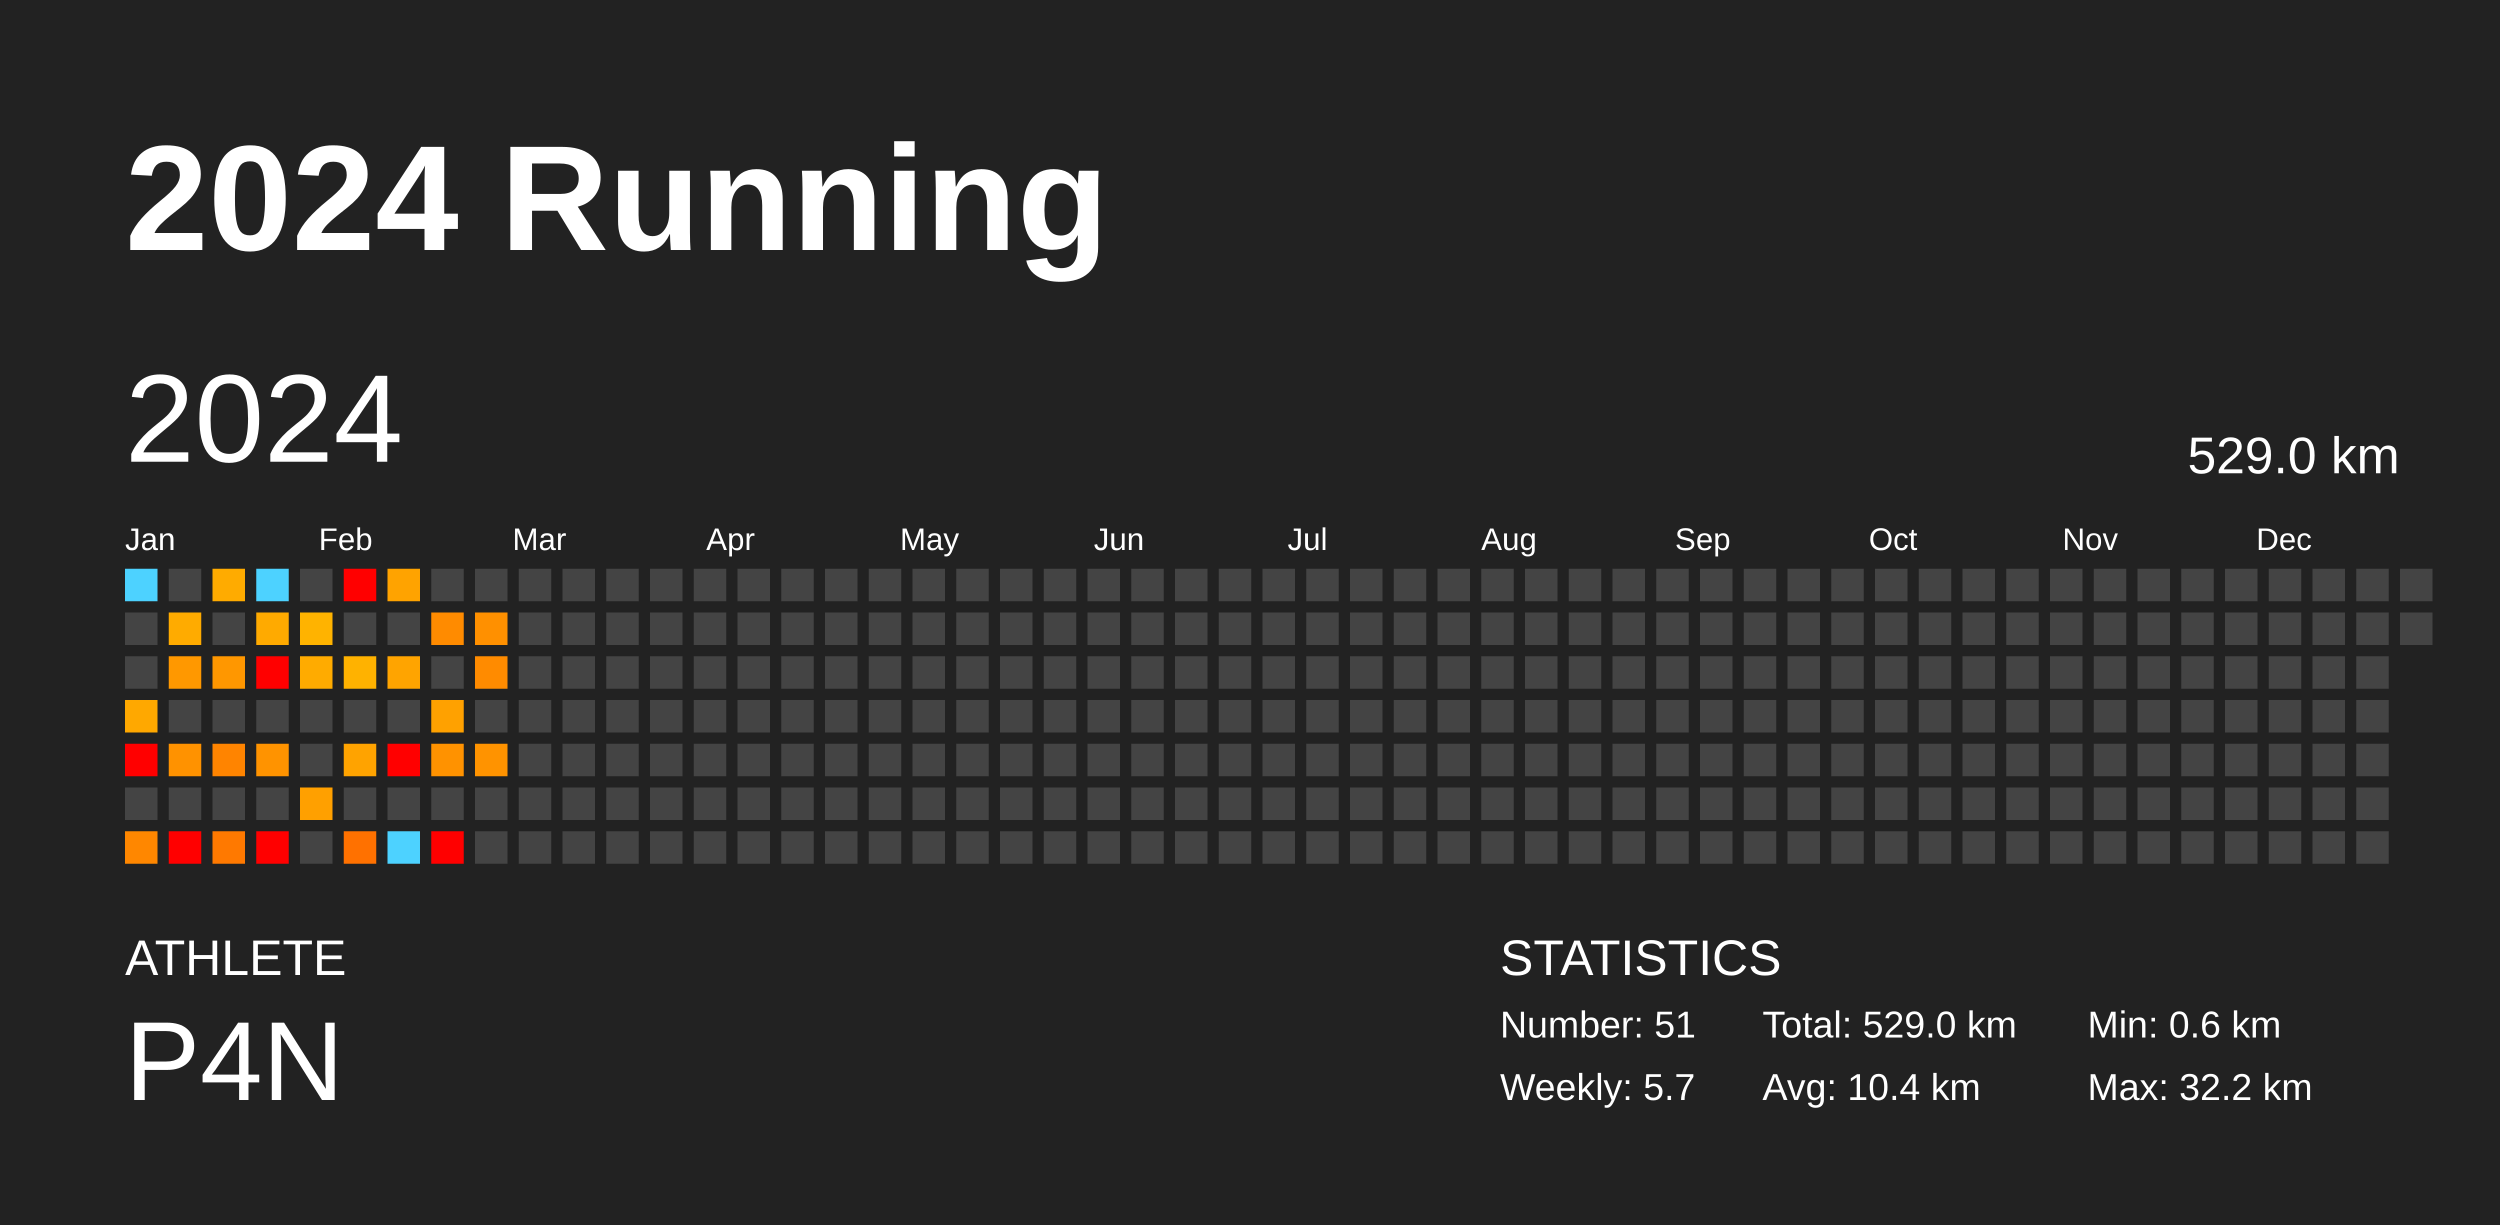
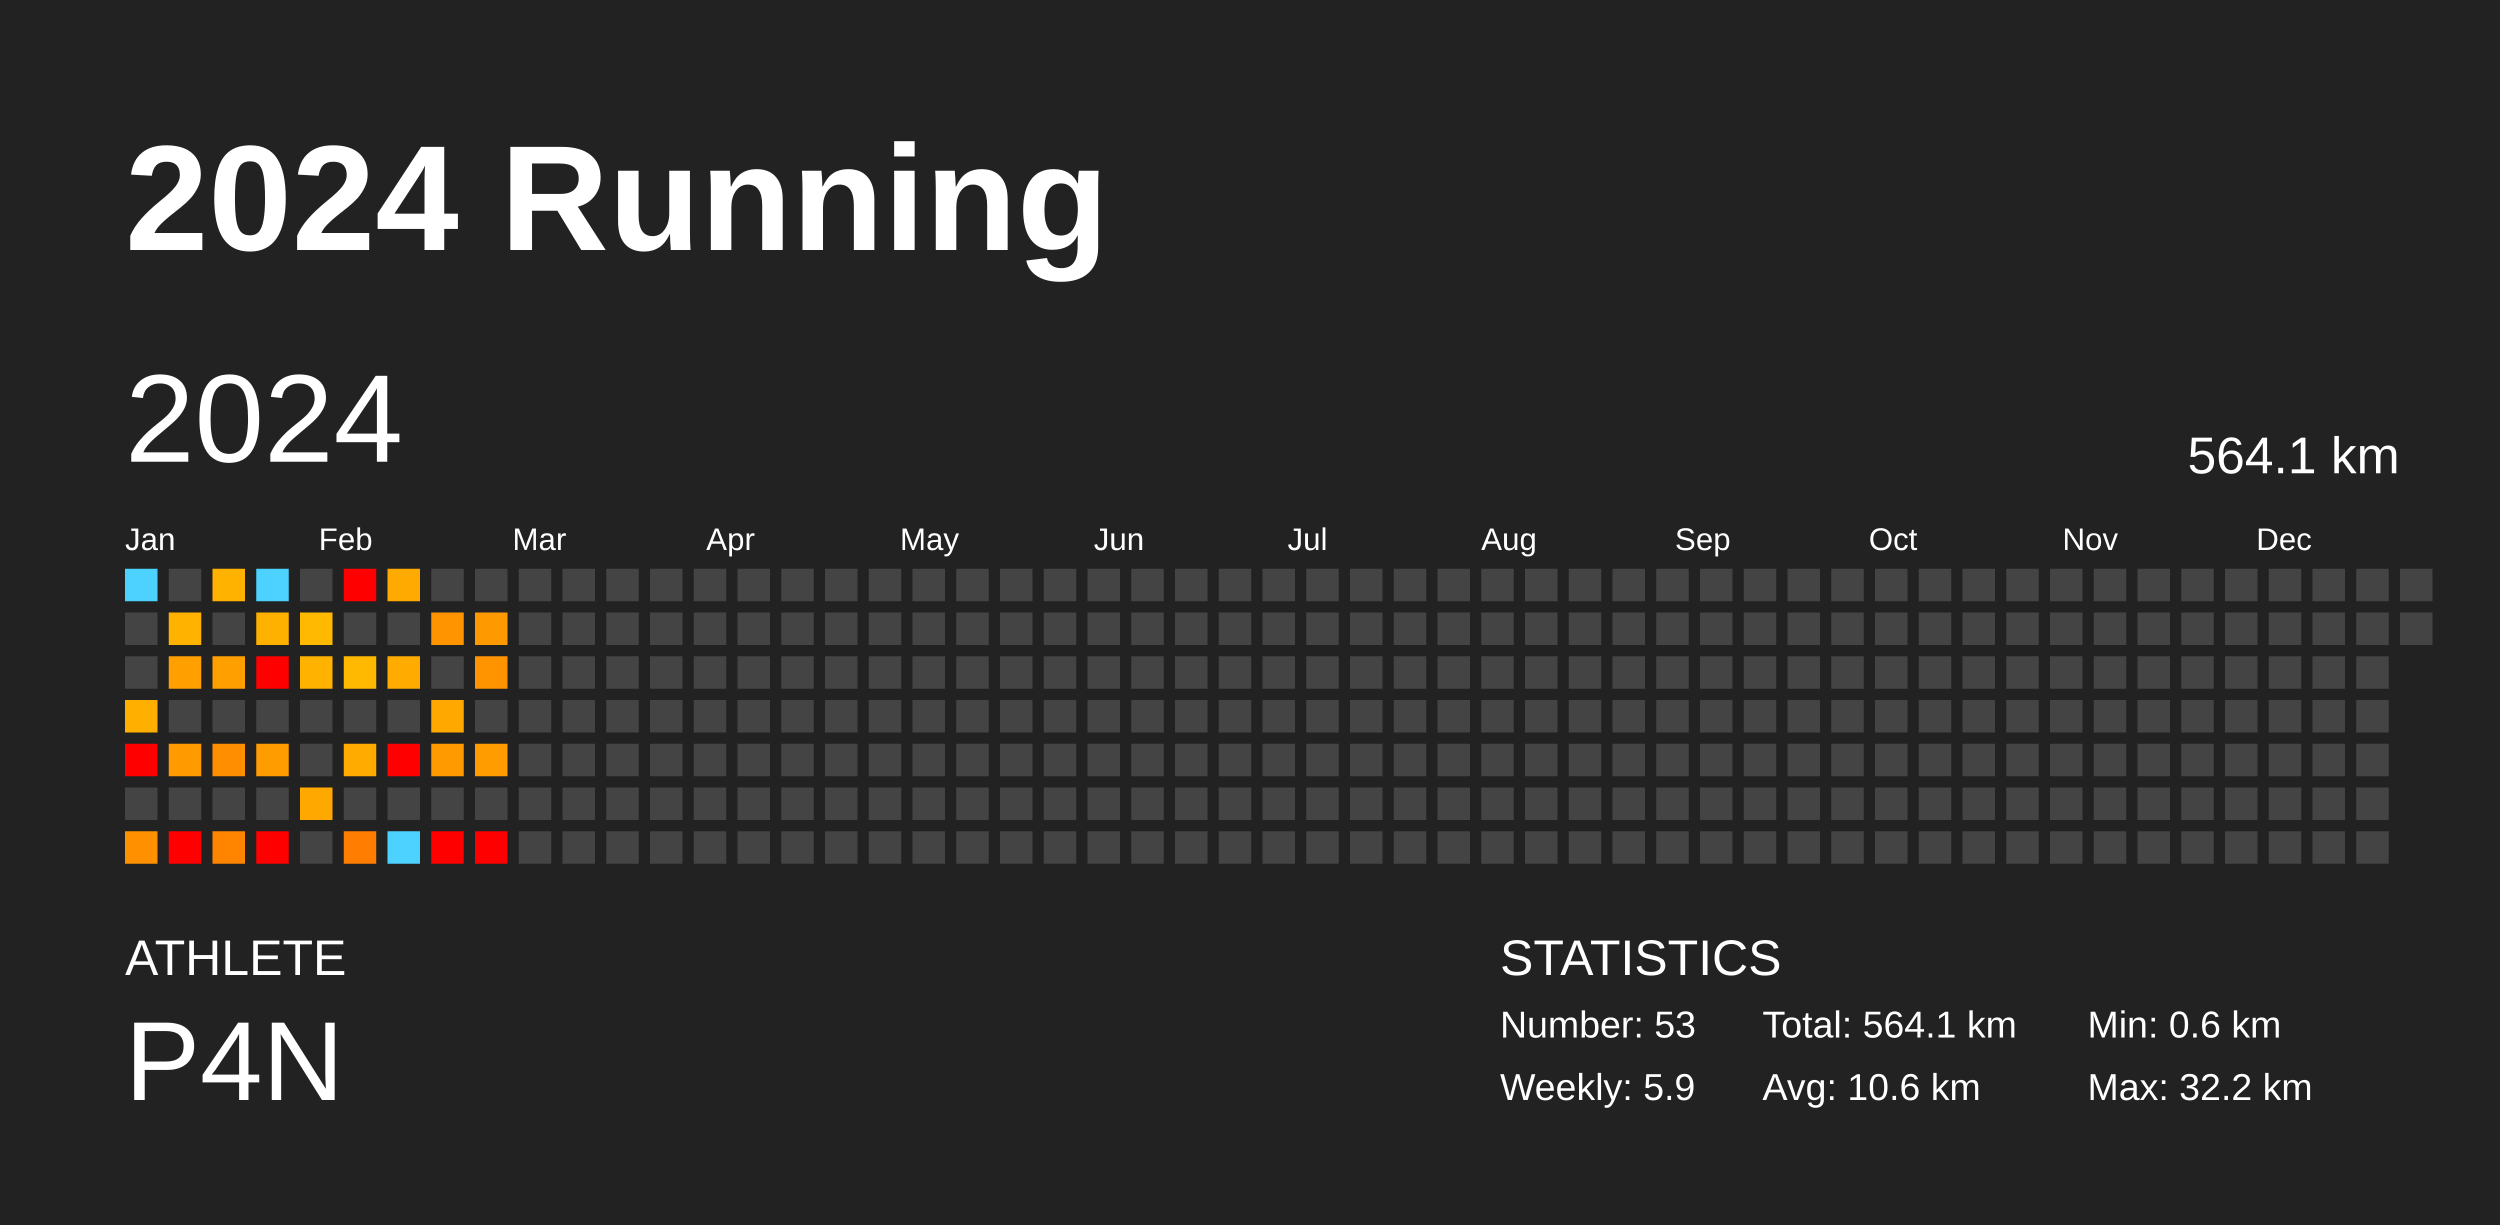
<svg xmlns="http://www.w3.org/2000/svg" baseProfile="full" height="98mm" version="1.1" viewBox="0,0,200,98" width="200mm">
  <defs />
  <rect fill="#222222" height="98" width="200" x="0" y="0" />
  <text fill="#FFFFFF" style="font-size:12px; font-family:Arial; font-weight:bold;" x="10" y="20">2024 Running</text>
  <text fill="#FFFFFF" style="font-size:4px; font-family:Arial" x="10" y="78">ATHLETE</text>
  <text fill="#FFFFFF" style="font-size:9px; font-family:Arial" x="10" y="88">P4N</text>
  <text fill="#FFFFFF" style="font-size:4px; font-family:Arial" x="120" y="78">STATISTICS</text>
-   <text fill="#FFFFFF" style="font-size:3px; font-family:Arial" x="120" y="83">Number: 51</text>
-   <text fill="#FFFFFF" style="font-size:3px; font-family:Arial" x="120" y="88">Weekly: 5.7</text>
-   <text fill="#FFFFFF" style="font-size:3px; font-family:Arial" x="141" y="83">Total: 529.0 km</text>
-   <text fill="#FFFFFF" style="font-size:3px; font-family:Arial" x="141" y="88">Avg: 10.4 km</text>
+   <text fill="#FFFFFF" style="font-size:3px; font-family:Arial" x="120" y="83">Number: 53</text>
+   <text fill="#FFFFFF" style="font-size:3px; font-family:Arial" x="120" y="88">Weekly: 5.9</text>
+   <text fill="#FFFFFF" style="font-size:3px; font-family:Arial" x="141" y="83">Total: 564.1 km</text>
+   <text fill="#FFFFFF" style="font-size:3px; font-family:Arial" x="141" y="88">Avg: 10.6 km</text>
  <text fill="#FFFFFF" style="font-size:3px; font-family:Arial" x="167" y="83">Min: 0.6 km</text>
  <text fill="#FFFFFF" style="font-size:3px; font-family:Arial" x="167" y="88">Max: 32.2 km</text>
  <text dominant-baseline="hanging" fill="#FFFFFF" style="font-size:10.0px; font-family:Arial;" x="10" y="30">2024</text>
-   <text dominant-baseline="hanging" fill="#FFFFFF" style="font-size:4.125px; font-family:Arial;" x="175" y="35">529.0 km</text>
+   <text dominant-baseline="hanging" fill="#FFFFFF" style="font-size:4.125px; font-family:Arial;" x="175" y="35">564.1 km</text>
  <text fill="#FFFFFF" style="font-size:2.5px; font-family:Arial" x="10.0" y="44">Jan</text>
  <text fill="#FFFFFF" style="font-size:2.5px; font-family:Arial" x="25.5" y="44">Feb</text>
  <text fill="#FFFFFF" style="font-size:2.5px; font-family:Arial" x="41.0" y="44">Mar</text>
  <text fill="#FFFFFF" style="font-size:2.5px; font-family:Arial" x="56.5" y="44">Apr</text>
  <text fill="#FFFFFF" style="font-size:2.5px; font-family:Arial" x="72.0" y="44">May</text>
  <text fill="#FFFFFF" style="font-size:2.5px; font-family:Arial" x="87.5" y="44">Jun</text>
  <text fill="#FFFFFF" style="font-size:2.5px; font-family:Arial" x="103.0" y="44">Jul</text>
  <text fill="#FFFFFF" style="font-size:2.5px; font-family:Arial" x="118.5" y="44">Aug</text>
  <text fill="#FFFFFF" style="font-size:2.5px; font-family:Arial" x="134.0" y="44">Sep</text>
  <text fill="#FFFFFF" style="font-size:2.5px; font-family:Arial" x="149.5" y="44">Oct</text>
  <text fill="#FFFFFF" style="font-size:2.5px; font-family:Arial" x="165.0" y="44">Nov</text>
  <text fill="#FFFFFF" style="font-size:2.5px; font-family:Arial" x="180.5" y="44">Dec</text>
  <rect fill="#4dd2ff" height="2.6" width="2.6" x="10.0" y="45.5" />
  <rect fill="#444444" height="2.6" width="2.6" x="10.0" y="49.0" />
  <rect fill="#444444" height="2.6" width="2.6" x="10.0" y="52.5" />
-   <rect fill="#ffa800" height="2.6" width="2.6" x="10.0" y="56.0" />
+   <rect fill="#ffaf00" height="2.6" width="2.6" x="10.0" y="56.0" />
  <rect fill="red" height="2.6" width="2.6" x="10.0" y="59.5" />
  <rect fill="#444444" height="2.6" width="2.6" x="10.0" y="63.0" />
-   <rect fill="#ff8700" height="2.6" width="2.6" x="10.0" y="66.5" />
+   <rect fill="#ff9100" height="2.6" width="2.6" x="10.0" y="66.5" />
  <rect fill="#444444" height="2.6" width="2.6" x="13.5" y="45.5" />
-   <rect fill="#ffab00" height="2.6" width="2.6" x="13.5" y="49.0" />
-   <rect fill="#ff9800" height="2.6" width="2.6" x="13.5" y="52.5" />
+   <rect fill="#ffb200" height="2.6" width="2.6" x="13.5" y="49.0" />
+   <rect fill="#ffa000" height="2.6" width="2.6" x="13.5" y="52.5" />
  <rect fill="#444444" height="2.6" width="2.6" x="13.5" y="56.0" />
-   <rect fill="#ff9200" height="2.6" width="2.6" x="13.5" y="59.5" />
+   <rect fill="#ff9b00" height="2.6" width="2.6" x="13.5" y="59.5" />
  <rect fill="#444444" height="2.6" width="2.6" x="13.5" y="63.0" />
  <rect fill="red" height="2.6" width="2.6" x="13.5" y="66.5" />
-   <rect fill="#ffab00" height="2.6" width="2.6" x="17.0" y="45.5" />
+   <rect fill="#ffb200" height="2.6" width="2.6" x="17.0" y="45.5" />
  <rect fill="#444444" height="2.6" width="2.6" x="17.0" y="49.0" />
-   <rect fill="#ff9700" height="2.6" width="2.6" x="17.0" y="52.5" />
+   <rect fill="#ffa000" height="2.6" width="2.6" x="17.0" y="52.5" />
  <rect fill="#444444" height="2.6" width="2.6" x="17.0" y="56.0" />
-   <rect fill="#ff8400" height="2.6" width="2.6" x="17.0" y="59.5" />
+   <rect fill="#ff8e00" height="2.6" width="2.6" x="17.0" y="59.5" />
  <rect fill="#444444" height="2.6" width="2.6" x="17.0" y="63.0" />
-   <rect fill="#ff7900" height="2.6" width="2.6" x="17.0" y="66.5" />
+   <rect fill="#ff8400" height="2.6" width="2.6" x="17.0" y="66.5" />
  <rect fill="#4dd2ff" height="2.6" width="2.6" x="20.5" y="45.5" />
-   <rect fill="#ffaa00" height="2.6" width="2.6" x="20.5" y="49.0" />
+   <rect fill="#ffb100" height="2.6" width="2.6" x="20.5" y="49.0" />
  <rect fill="red" height="2.6" width="2.6" x="20.5" y="52.5" />
  <rect fill="#444444" height="2.6" width="2.6" x="20.5" y="56.0" />
-   <rect fill="#ff9300" height="2.6" width="2.6" x="20.5" y="59.5" />
+   <rect fill="#ff9c00" height="2.6" width="2.6" x="20.5" y="59.5" />
  <rect fill="#444444" height="2.6" width="2.6" x="20.5" y="63.0" />
  <rect fill="red" height="2.6" width="2.6" x="20.5" y="66.5" />
  <rect fill="#444444" height="2.6" width="2.6" x="24.0" y="45.5" />
-   <rect fill="#ffb300" height="2.6" width="2.6" x="24.0" y="49.0" />
-   <rect fill="#ffab00" height="2.6" width="2.6" x="24.0" y="52.5" />
+   <rect fill="#ffb900" height="2.6" width="2.6" x="24.0" y="49.0" />
+   <rect fill="#ffb200" height="2.6" width="2.6" x="24.0" y="52.5" />
  <rect fill="#444444" height="2.6" width="2.6" x="24.0" y="56.0" />
  <rect fill="#444444" height="2.6" width="2.6" x="24.0" y="59.5" />
-   <rect fill="#ffa000" height="2.6" width="2.6" x="24.0" y="63.0" />
+   <rect fill="#ffa800" height="2.6" width="2.6" x="24.0" y="63.0" />
  <rect fill="#444444" height="2.6" width="2.6" x="24.0" y="66.5" />
  <rect fill="red" height="2.6" width="2.6" x="27.5" y="45.5" />
  <rect fill="#444444" height="2.6" width="2.6" x="27.5" y="49.0" />
-   <rect fill="#ffb200" height="2.6" width="2.6" x="27.5" y="52.5" />
+   <rect fill="#ffb900" height="2.6" width="2.6" x="27.5" y="52.5" />
  <rect fill="#444444" height="2.6" width="2.6" x="27.5" y="56.0" />
-   <rect fill="#ffa300" height="2.6" width="2.6" x="27.5" y="59.5" />
+   <rect fill="#ffab00" height="2.6" width="2.6" x="27.5" y="59.5" />
  <rect fill="#444444" height="2.6" width="2.6" x="27.5" y="63.0" />
-   <rect fill="#ff7100" height="2.6" width="2.6" x="27.5" y="66.5" />
-   <rect fill="#ffa300" height="2.6" width="2.6" x="31.0" y="45.5" />
+   <rect fill="#ff7d00" height="2.6" width="2.6" x="27.5" y="66.5" />
+   <rect fill="#ffaa00" height="2.6" width="2.6" x="31.0" y="45.5" />
  <rect fill="#444444" height="2.6" width="2.6" x="31.0" y="49.0" />
-   <rect fill="#ffa400" height="2.6" width="2.6" x="31.0" y="52.5" />
+   <rect fill="#ffab00" height="2.6" width="2.6" x="31.0" y="52.5" />
  <rect fill="#444444" height="2.6" width="2.6" x="31.0" y="56.0" />
  <rect fill="red" height="2.6" width="2.6" x="31.0" y="59.5" />
  <rect fill="#444444" height="2.6" width="2.6" x="31.0" y="63.0" />
  <rect fill="#4dd2ff" height="2.6" width="2.6" x="31.0" y="66.5" />
  <rect fill="#444444" height="2.6" width="2.6" x="34.5" y="45.5" />
-   <rect fill="#ff8b00" height="2.6" width="2.6" x="34.5" y="49.0" />
+   <rect fill="#ff9400" height="2.6" width="2.6" x="34.5" y="49.0" />
  <rect fill="#444444" height="2.6" width="2.6" x="34.5" y="52.5" />
-   <rect fill="#ffa100" height="2.6" width="2.6" x="34.5" y="56.0" />
-   <rect fill="#ff9200" height="2.6" width="2.6" x="34.5" y="59.5" />
+   <rect fill="#ffa900" height="2.6" width="2.6" x="34.5" y="56.0" />
+   <rect fill="#ff9b00" height="2.6" width="2.6" x="34.5" y="59.5" />
  <rect fill="#444444" height="2.6" width="2.6" x="34.5" y="63.0" />
  <rect fill="red" height="2.6" width="2.6" x="34.5" y="66.5" />
  <rect fill="#444444" height="2.6" width="2.6" x="38.0" y="45.5" />
-   <rect fill="#ff9000" height="2.6" width="2.6" x="38.0" y="49.0" />
-   <rect fill="#ff8b00" height="2.6" width="2.6" x="38.0" y="52.5" />
+   <rect fill="#ff9900" height="2.6" width="2.6" x="38.0" y="49.0" />
+   <rect fill="#ff9400" height="2.6" width="2.6" x="38.0" y="52.5" />
  <rect fill="#444444" height="2.6" width="2.6" x="38.0" y="56.0" />
-   <rect fill="#ff9300" height="2.6" width="2.6" x="38.0" y="59.5" />
+   <rect fill="#ff9c00" height="2.6" width="2.6" x="38.0" y="59.5" />
  <rect fill="#444444" height="2.6" width="2.6" x="38.0" y="63.0" />
-   <rect fill="#444444" height="2.6" width="2.6" x="38.0" y="66.5" />
+   <rect fill="red" height="2.6" width="2.6" x="38.0" y="66.5" />
  <rect fill="#444444" height="2.6" width="2.6" x="41.5" y="45.5" />
  <rect fill="#444444" height="2.6" width="2.6" x="41.5" y="49.0" />
  <rect fill="#444444" height="2.6" width="2.6" x="41.5" y="52.5" />
  <rect fill="#444444" height="2.6" width="2.6" x="41.5" y="56.0" />
  <rect fill="#444444" height="2.6" width="2.6" x="41.5" y="59.5" />
  <rect fill="#444444" height="2.6" width="2.6" x="41.5" y="63.0" />
  <rect fill="#444444" height="2.6" width="2.6" x="41.5" y="66.5" />
  <rect fill="#444444" height="2.6" width="2.6" x="45.0" y="45.5" />
  <rect fill="#444444" height="2.6" width="2.6" x="45.0" y="49.0" />
  <rect fill="#444444" height="2.6" width="2.6" x="45.0" y="52.5" />
  <rect fill="#444444" height="2.6" width="2.6" x="45.0" y="56.0" />
  <rect fill="#444444" height="2.6" width="2.6" x="45.0" y="59.5" />
  <rect fill="#444444" height="2.6" width="2.6" x="45.0" y="63.0" />
  <rect fill="#444444" height="2.6" width="2.6" x="45.0" y="66.5" />
  <rect fill="#444444" height="2.6" width="2.6" x="48.5" y="45.5" />
  <rect fill="#444444" height="2.6" width="2.6" x="48.5" y="49.0" />
  <rect fill="#444444" height="2.6" width="2.6" x="48.5" y="52.5" />
  <rect fill="#444444" height="2.6" width="2.6" x="48.5" y="56.0" />
  <rect fill="#444444" height="2.6" width="2.6" x="48.5" y="59.5" />
  <rect fill="#444444" height="2.6" width="2.6" x="48.5" y="63.0" />
  <rect fill="#444444" height="2.6" width="2.6" x="48.5" y="66.5" />
  <rect fill="#444444" height="2.6" width="2.6" x="52.0" y="45.5" />
  <rect fill="#444444" height="2.6" width="2.6" x="52.0" y="49.0" />
  <rect fill="#444444" height="2.6" width="2.6" x="52.0" y="52.5" />
  <rect fill="#444444" height="2.6" width="2.6" x="52.0" y="56.0" />
  <rect fill="#444444" height="2.6" width="2.6" x="52.0" y="59.5" />
  <rect fill="#444444" height="2.6" width="2.6" x="52.0" y="63.0" />
  <rect fill="#444444" height="2.6" width="2.6" x="52.0" y="66.5" />
  <rect fill="#444444" height="2.6" width="2.6" x="55.5" y="45.5" />
  <rect fill="#444444" height="2.6" width="2.6" x="55.5" y="49.0" />
  <rect fill="#444444" height="2.6" width="2.6" x="55.5" y="52.5" />
  <rect fill="#444444" height="2.6" width="2.6" x="55.5" y="56.0" />
  <rect fill="#444444" height="2.6" width="2.6" x="55.5" y="59.5" />
  <rect fill="#444444" height="2.6" width="2.6" x="55.5" y="63.0" />
  <rect fill="#444444" height="2.6" width="2.6" x="55.5" y="66.5" />
  <rect fill="#444444" height="2.6" width="2.6" x="59.0" y="45.5" />
  <rect fill="#444444" height="2.6" width="2.6" x="59.0" y="49.0" />
  <rect fill="#444444" height="2.6" width="2.6" x="59.0" y="52.5" />
  <rect fill="#444444" height="2.6" width="2.6" x="59.0" y="56.0" />
  <rect fill="#444444" height="2.6" width="2.6" x="59.0" y="59.5" />
  <rect fill="#444444" height="2.6" width="2.6" x="59.0" y="63.0" />
  <rect fill="#444444" height="2.6" width="2.6" x="59.0" y="66.5" />
  <rect fill="#444444" height="2.6" width="2.6" x="62.5" y="45.5" />
  <rect fill="#444444" height="2.6" width="2.6" x="62.5" y="49.0" />
  <rect fill="#444444" height="2.6" width="2.6" x="62.5" y="52.5" />
  <rect fill="#444444" height="2.6" width="2.6" x="62.5" y="56.0" />
  <rect fill="#444444" height="2.6" width="2.6" x="62.5" y="59.5" />
  <rect fill="#444444" height="2.6" width="2.6" x="62.5" y="63.0" />
  <rect fill="#444444" height="2.6" width="2.6" x="62.5" y="66.5" />
  <rect fill="#444444" height="2.6" width="2.6" x="66.0" y="45.5" />
  <rect fill="#444444" height="2.6" width="2.6" x="66.0" y="49.0" />
  <rect fill="#444444" height="2.6" width="2.6" x="66.0" y="52.5" />
  <rect fill="#444444" height="2.6" width="2.6" x="66.0" y="56.0" />
  <rect fill="#444444" height="2.6" width="2.6" x="66.0" y="59.5" />
  <rect fill="#444444" height="2.6" width="2.6" x="66.0" y="63.0" />
  <rect fill="#444444" height="2.6" width="2.6" x="66.0" y="66.5" />
  <rect fill="#444444" height="2.6" width="2.6" x="69.5" y="45.5" />
  <rect fill="#444444" height="2.6" width="2.6" x="69.5" y="49.0" />
  <rect fill="#444444" height="2.6" width="2.6" x="69.5" y="52.5" />
  <rect fill="#444444" height="2.6" width="2.6" x="69.5" y="56.0" />
  <rect fill="#444444" height="2.6" width="2.6" x="69.5" y="59.5" />
  <rect fill="#444444" height="2.6" width="2.6" x="69.5" y="63.0" />
  <rect fill="#444444" height="2.6" width="2.6" x="69.5" y="66.5" />
  <rect fill="#444444" height="2.6" width="2.6" x="73.0" y="45.5" />
  <rect fill="#444444" height="2.6" width="2.6" x="73.0" y="49.0" />
  <rect fill="#444444" height="2.6" width="2.6" x="73.0" y="52.5" />
  <rect fill="#444444" height="2.6" width="2.6" x="73.0" y="56.0" />
  <rect fill="#444444" height="2.6" width="2.6" x="73.0" y="59.5" />
  <rect fill="#444444" height="2.6" width="2.6" x="73.0" y="63.0" />
  <rect fill="#444444" height="2.6" width="2.6" x="73.0" y="66.5" />
  <rect fill="#444444" height="2.6" width="2.6" x="76.5" y="45.5" />
  <rect fill="#444444" height="2.6" width="2.6" x="76.5" y="49.0" />
  <rect fill="#444444" height="2.6" width="2.6" x="76.5" y="52.5" />
  <rect fill="#444444" height="2.6" width="2.6" x="76.5" y="56.0" />
  <rect fill="#444444" height="2.6" width="2.6" x="76.5" y="59.5" />
  <rect fill="#444444" height="2.6" width="2.6" x="76.5" y="63.0" />
  <rect fill="#444444" height="2.6" width="2.6" x="76.5" y="66.5" />
  <rect fill="#444444" height="2.6" width="2.6" x="80.0" y="45.5" />
  <rect fill="#444444" height="2.6" width="2.6" x="80.0" y="49.0" />
  <rect fill="#444444" height="2.6" width="2.6" x="80.0" y="52.5" />
  <rect fill="#444444" height="2.6" width="2.6" x="80.0" y="56.0" />
  <rect fill="#444444" height="2.6" width="2.6" x="80.0" y="59.5" />
  <rect fill="#444444" height="2.6" width="2.6" x="80.0" y="63.0" />
  <rect fill="#444444" height="2.6" width="2.6" x="80.0" y="66.5" />
  <rect fill="#444444" height="2.6" width="2.6" x="83.5" y="45.5" />
  <rect fill="#444444" height="2.6" width="2.6" x="83.5" y="49.0" />
  <rect fill="#444444" height="2.6" width="2.6" x="83.5" y="52.5" />
  <rect fill="#444444" height="2.6" width="2.6" x="83.5" y="56.0" />
  <rect fill="#444444" height="2.6" width="2.6" x="83.5" y="59.5" />
  <rect fill="#444444" height="2.6" width="2.6" x="83.5" y="63.0" />
  <rect fill="#444444" height="2.6" width="2.6" x="83.5" y="66.5" />
  <rect fill="#444444" height="2.6" width="2.6" x="87.0" y="45.5" />
  <rect fill="#444444" height="2.6" width="2.6" x="87.0" y="49.0" />
  <rect fill="#444444" height="2.6" width="2.6" x="87.0" y="52.5" />
  <rect fill="#444444" height="2.6" width="2.6" x="87.0" y="56.0" />
  <rect fill="#444444" height="2.6" width="2.6" x="87.0" y="59.5" />
  <rect fill="#444444" height="2.6" width="2.6" x="87.0" y="63.0" />
  <rect fill="#444444" height="2.6" width="2.6" x="87.0" y="66.5" />
  <rect fill="#444444" height="2.6" width="2.6" x="90.5" y="45.5" />
  <rect fill="#444444" height="2.6" width="2.6" x="90.5" y="49.0" />
  <rect fill="#444444" height="2.6" width="2.6" x="90.5" y="52.5" />
  <rect fill="#444444" height="2.6" width="2.6" x="90.5" y="56.0" />
  <rect fill="#444444" height="2.6" width="2.6" x="90.5" y="59.5" />
  <rect fill="#444444" height="2.6" width="2.6" x="90.5" y="63.0" />
  <rect fill="#444444" height="2.6" width="2.6" x="90.5" y="66.5" />
  <rect fill="#444444" height="2.6" width="2.6" x="94.0" y="45.5" />
  <rect fill="#444444" height="2.6" width="2.6" x="94.0" y="49.0" />
  <rect fill="#444444" height="2.6" width="2.6" x="94.0" y="52.5" />
  <rect fill="#444444" height="2.6" width="2.6" x="94.0" y="56.0" />
  <rect fill="#444444" height="2.6" width="2.6" x="94.0" y="59.5" />
  <rect fill="#444444" height="2.6" width="2.6" x="94.0" y="63.0" />
  <rect fill="#444444" height="2.6" width="2.6" x="94.0" y="66.5" />
  <rect fill="#444444" height="2.6" width="2.6" x="97.5" y="45.5" />
  <rect fill="#444444" height="2.6" width="2.6" x="97.5" y="49.0" />
  <rect fill="#444444" height="2.6" width="2.6" x="97.5" y="52.5" />
  <rect fill="#444444" height="2.6" width="2.6" x="97.5" y="56.0" />
  <rect fill="#444444" height="2.6" width="2.6" x="97.5" y="59.5" />
  <rect fill="#444444" height="2.6" width="2.6" x="97.5" y="63.0" />
  <rect fill="#444444" height="2.6" width="2.6" x="97.5" y="66.5" />
  <rect fill="#444444" height="2.6" width="2.6" x="101.0" y="45.5" />
  <rect fill="#444444" height="2.6" width="2.6" x="101.0" y="49.0" />
  <rect fill="#444444" height="2.6" width="2.6" x="101.0" y="52.5" />
  <rect fill="#444444" height="2.6" width="2.6" x="101.0" y="56.0" />
  <rect fill="#444444" height="2.6" width="2.6" x="101.0" y="59.5" />
  <rect fill="#444444" height="2.6" width="2.6" x="101.0" y="63.0" />
  <rect fill="#444444" height="2.6" width="2.6" x="101.0" y="66.5" />
  <rect fill="#444444" height="2.6" width="2.6" x="104.5" y="45.5" />
  <rect fill="#444444" height="2.6" width="2.6" x="104.5" y="49.0" />
  <rect fill="#444444" height="2.6" width="2.6" x="104.5" y="52.5" />
  <rect fill="#444444" height="2.6" width="2.6" x="104.5" y="56.0" />
  <rect fill="#444444" height="2.6" width="2.6" x="104.5" y="59.5" />
  <rect fill="#444444" height="2.6" width="2.6" x="104.5" y="63.0" />
  <rect fill="#444444" height="2.6" width="2.6" x="104.5" y="66.5" />
  <rect fill="#444444" height="2.6" width="2.6" x="108.0" y="45.5" />
  <rect fill="#444444" height="2.6" width="2.6" x="108.0" y="49.0" />
  <rect fill="#444444" height="2.6" width="2.6" x="108.0" y="52.5" />
  <rect fill="#444444" height="2.6" width="2.6" x="108.0" y="56.0" />
  <rect fill="#444444" height="2.6" width="2.6" x="108.0" y="59.5" />
  <rect fill="#444444" height="2.6" width="2.6" x="108.0" y="63.0" />
  <rect fill="#444444" height="2.6" width="2.6" x="108.0" y="66.5" />
  <rect fill="#444444" height="2.6" width="2.6" x="111.5" y="45.5" />
  <rect fill="#444444" height="2.6" width="2.6" x="111.5" y="49.0" />
  <rect fill="#444444" height="2.6" width="2.6" x="111.5" y="52.5" />
  <rect fill="#444444" height="2.6" width="2.6" x="111.5" y="56.0" />
  <rect fill="#444444" height="2.6" width="2.6" x="111.5" y="59.5" />
  <rect fill="#444444" height="2.6" width="2.6" x="111.5" y="63.0" />
  <rect fill="#444444" height="2.6" width="2.6" x="111.5" y="66.5" />
  <rect fill="#444444" height="2.6" width="2.6" x="115.0" y="45.5" />
  <rect fill="#444444" height="2.6" width="2.6" x="115.0" y="49.0" />
  <rect fill="#444444" height="2.6" width="2.6" x="115.0" y="52.5" />
  <rect fill="#444444" height="2.6" width="2.6" x="115.0" y="56.0" />
  <rect fill="#444444" height="2.6" width="2.6" x="115.0" y="59.5" />
  <rect fill="#444444" height="2.6" width="2.6" x="115.0" y="63.0" />
  <rect fill="#444444" height="2.6" width="2.6" x="115.0" y="66.5" />
  <rect fill="#444444" height="2.6" width="2.6" x="118.5" y="45.5" />
  <rect fill="#444444" height="2.6" width="2.6" x="118.5" y="49.0" />
  <rect fill="#444444" height="2.6" width="2.6" x="118.5" y="52.5" />
  <rect fill="#444444" height="2.6" width="2.6" x="118.5" y="56.0" />
  <rect fill="#444444" height="2.6" width="2.6" x="118.5" y="59.5" />
  <rect fill="#444444" height="2.6" width="2.6" x="118.5" y="63.0" />
  <rect fill="#444444" height="2.6" width="2.6" x="118.5" y="66.5" />
  <rect fill="#444444" height="2.6" width="2.6" x="122.0" y="45.5" />
  <rect fill="#444444" height="2.6" width="2.6" x="122.0" y="49.0" />
  <rect fill="#444444" height="2.6" width="2.6" x="122.0" y="52.5" />
  <rect fill="#444444" height="2.6" width="2.6" x="122.0" y="56.0" />
  <rect fill="#444444" height="2.6" width="2.6" x="122.0" y="59.5" />
  <rect fill="#444444" height="2.6" width="2.6" x="122.0" y="63.0" />
  <rect fill="#444444" height="2.6" width="2.6" x="122.0" y="66.5" />
  <rect fill="#444444" height="2.6" width="2.6" x="125.5" y="45.5" />
  <rect fill="#444444" height="2.6" width="2.6" x="125.5" y="49.0" />
  <rect fill="#444444" height="2.6" width="2.6" x="125.5" y="52.5" />
  <rect fill="#444444" height="2.6" width="2.6" x="125.5" y="56.0" />
  <rect fill="#444444" height="2.6" width="2.6" x="125.5" y="59.5" />
  <rect fill="#444444" height="2.6" width="2.6" x="125.5" y="63.0" />
  <rect fill="#444444" height="2.6" width="2.6" x="125.5" y="66.5" />
  <rect fill="#444444" height="2.6" width="2.6" x="129.0" y="45.5" />
  <rect fill="#444444" height="2.6" width="2.6" x="129.0" y="49.0" />
  <rect fill="#444444" height="2.6" width="2.6" x="129.0" y="52.5" />
  <rect fill="#444444" height="2.6" width="2.6" x="129.0" y="56.0" />
  <rect fill="#444444" height="2.6" width="2.6" x="129.0" y="59.5" />
  <rect fill="#444444" height="2.6" width="2.6" x="129.0" y="63.0" />
  <rect fill="#444444" height="2.6" width="2.6" x="129.0" y="66.5" />
  <rect fill="#444444" height="2.6" width="2.6" x="132.5" y="45.5" />
  <rect fill="#444444" height="2.6" width="2.6" x="132.5" y="49.0" />
  <rect fill="#444444" height="2.6" width="2.6" x="132.5" y="52.5" />
  <rect fill="#444444" height="2.6" width="2.6" x="132.5" y="56.0" />
  <rect fill="#444444" height="2.6" width="2.6" x="132.5" y="59.5" />
  <rect fill="#444444" height="2.6" width="2.6" x="132.5" y="63.0" />
  <rect fill="#444444" height="2.6" width="2.6" x="132.5" y="66.5" />
  <rect fill="#444444" height="2.6" width="2.6" x="136.0" y="45.5" />
  <rect fill="#444444" height="2.6" width="2.6" x="136.0" y="49.0" />
  <rect fill="#444444" height="2.6" width="2.6" x="136.0" y="52.5" />
  <rect fill="#444444" height="2.6" width="2.6" x="136.0" y="56.0" />
  <rect fill="#444444" height="2.6" width="2.6" x="136.0" y="59.5" />
  <rect fill="#444444" height="2.6" width="2.6" x="136.0" y="63.0" />
  <rect fill="#444444" height="2.6" width="2.6" x="136.0" y="66.5" />
  <rect fill="#444444" height="2.6" width="2.6" x="139.5" y="45.5" />
  <rect fill="#444444" height="2.6" width="2.6" x="139.5" y="49.0" />
  <rect fill="#444444" height="2.6" width="2.6" x="139.5" y="52.5" />
  <rect fill="#444444" height="2.6" width="2.6" x="139.5" y="56.0" />
  <rect fill="#444444" height="2.6" width="2.6" x="139.5" y="59.5" />
  <rect fill="#444444" height="2.6" width="2.6" x="139.5" y="63.0" />
  <rect fill="#444444" height="2.6" width="2.6" x="139.5" y="66.5" />
  <rect fill="#444444" height="2.6" width="2.6" x="143.0" y="45.5" />
  <rect fill="#444444" height="2.6" width="2.6" x="143.0" y="49.0" />
  <rect fill="#444444" height="2.6" width="2.6" x="143.0" y="52.5" />
  <rect fill="#444444" height="2.6" width="2.6" x="143.0" y="56.0" />
  <rect fill="#444444" height="2.6" width="2.6" x="143.0" y="59.5" />
  <rect fill="#444444" height="2.6" width="2.6" x="143.0" y="63.0" />
  <rect fill="#444444" height="2.6" width="2.6" x="143.0" y="66.5" />
  <rect fill="#444444" height="2.6" width="2.6" x="146.5" y="45.5" />
  <rect fill="#444444" height="2.6" width="2.6" x="146.5" y="49.0" />
  <rect fill="#444444" height="2.6" width="2.6" x="146.5" y="52.5" />
  <rect fill="#444444" height="2.6" width="2.6" x="146.5" y="56.0" />
  <rect fill="#444444" height="2.6" width="2.6" x="146.5" y="59.5" />
  <rect fill="#444444" height="2.6" width="2.6" x="146.5" y="63.0" />
  <rect fill="#444444" height="2.6" width="2.6" x="146.5" y="66.5" />
  <rect fill="#444444" height="2.6" width="2.6" x="150.0" y="45.5" />
  <rect fill="#444444" height="2.6" width="2.6" x="150.0" y="49.0" />
  <rect fill="#444444" height="2.6" width="2.6" x="150.0" y="52.5" />
  <rect fill="#444444" height="2.6" width="2.6" x="150.0" y="56.0" />
  <rect fill="#444444" height="2.6" width="2.6" x="150.0" y="59.5" />
  <rect fill="#444444" height="2.6" width="2.6" x="150.0" y="63.0" />
  <rect fill="#444444" height="2.6" width="2.6" x="150.0" y="66.5" />
  <rect fill="#444444" height="2.6" width="2.6" x="153.5" y="45.5" />
  <rect fill="#444444" height="2.6" width="2.6" x="153.5" y="49.0" />
  <rect fill="#444444" height="2.6" width="2.6" x="153.5" y="52.5" />
  <rect fill="#444444" height="2.6" width="2.6" x="153.5" y="56.0" />
  <rect fill="#444444" height="2.6" width="2.6" x="153.5" y="59.5" />
  <rect fill="#444444" height="2.6" width="2.6" x="153.5" y="63.0" />
  <rect fill="#444444" height="2.6" width="2.6" x="153.5" y="66.5" />
  <rect fill="#444444" height="2.6" width="2.6" x="157.0" y="45.5" />
  <rect fill="#444444" height="2.6" width="2.6" x="157.0" y="49.0" />
  <rect fill="#444444" height="2.6" width="2.6" x="157.0" y="52.5" />
  <rect fill="#444444" height="2.6" width="2.6" x="157.0" y="56.0" />
  <rect fill="#444444" height="2.6" width="2.6" x="157.0" y="59.5" />
  <rect fill="#444444" height="2.6" width="2.6" x="157.0" y="63.0" />
  <rect fill="#444444" height="2.6" width="2.6" x="157.0" y="66.5" />
  <rect fill="#444444" height="2.6" width="2.6" x="160.5" y="45.5" />
  <rect fill="#444444" height="2.6" width="2.6" x="160.5" y="49.0" />
  <rect fill="#444444" height="2.6" width="2.6" x="160.5" y="52.5" />
  <rect fill="#444444" height="2.6" width="2.6" x="160.5" y="56.0" />
  <rect fill="#444444" height="2.6" width="2.6" x="160.5" y="59.5" />
  <rect fill="#444444" height="2.6" width="2.6" x="160.5" y="63.0" />
  <rect fill="#444444" height="2.6" width="2.6" x="160.5" y="66.5" />
  <rect fill="#444444" height="2.6" width="2.6" x="164.0" y="45.5" />
  <rect fill="#444444" height="2.6" width="2.6" x="164.0" y="49.0" />
  <rect fill="#444444" height="2.6" width="2.6" x="164.0" y="52.5" />
  <rect fill="#444444" height="2.6" width="2.6" x="164.0" y="56.0" />
  <rect fill="#444444" height="2.6" width="2.6" x="164.0" y="59.5" />
  <rect fill="#444444" height="2.6" width="2.6" x="164.0" y="63.0" />
  <rect fill="#444444" height="2.6" width="2.6" x="164.0" y="66.5" />
  <rect fill="#444444" height="2.6" width="2.6" x="167.5" y="45.5" />
  <rect fill="#444444" height="2.6" width="2.6" x="167.5" y="49.0" />
  <rect fill="#444444" height="2.6" width="2.6" x="167.5" y="52.5" />
  <rect fill="#444444" height="2.6" width="2.6" x="167.5" y="56.0" />
  <rect fill="#444444" height="2.6" width="2.6" x="167.5" y="59.5" />
  <rect fill="#444444" height="2.6" width="2.6" x="167.5" y="63.0" />
  <rect fill="#444444" height="2.6" width="2.6" x="167.5" y="66.5" />
  <rect fill="#444444" height="2.6" width="2.6" x="171.0" y="45.5" />
  <rect fill="#444444" height="2.6" width="2.6" x="171.0" y="49.0" />
  <rect fill="#444444" height="2.6" width="2.6" x="171.0" y="52.5" />
  <rect fill="#444444" height="2.6" width="2.6" x="171.0" y="56.0" />
  <rect fill="#444444" height="2.6" width="2.6" x="171.0" y="59.5" />
  <rect fill="#444444" height="2.6" width="2.6" x="171.0" y="63.0" />
  <rect fill="#444444" height="2.6" width="2.6" x="171.0" y="66.5" />
  <rect fill="#444444" height="2.6" width="2.6" x="174.5" y="45.5" />
  <rect fill="#444444" height="2.6" width="2.6" x="174.5" y="49.0" />
  <rect fill="#444444" height="2.6" width="2.6" x="174.5" y="52.5" />
  <rect fill="#444444" height="2.6" width="2.6" x="174.5" y="56.0" />
  <rect fill="#444444" height="2.6" width="2.6" x="174.5" y="59.5" />
  <rect fill="#444444" height="2.6" width="2.6" x="174.5" y="63.0" />
  <rect fill="#444444" height="2.6" width="2.6" x="174.5" y="66.5" />
  <rect fill="#444444" height="2.6" width="2.6" x="178.0" y="45.5" />
  <rect fill="#444444" height="2.6" width="2.6" x="178.0" y="49.0" />
  <rect fill="#444444" height="2.6" width="2.6" x="178.0" y="52.5" />
  <rect fill="#444444" height="2.6" width="2.6" x="178.0" y="56.0" />
  <rect fill="#444444" height="2.6" width="2.6" x="178.0" y="59.5" />
  <rect fill="#444444" height="2.6" width="2.6" x="178.0" y="63.0" />
  <rect fill="#444444" height="2.6" width="2.6" x="178.0" y="66.5" />
  <rect fill="#444444" height="2.6" width="2.6" x="181.5" y="45.5" />
  <rect fill="#444444" height="2.6" width="2.6" x="181.5" y="49.0" />
  <rect fill="#444444" height="2.6" width="2.6" x="181.5" y="52.5" />
  <rect fill="#444444" height="2.6" width="2.6" x="181.5" y="56.0" />
  <rect fill="#444444" height="2.6" width="2.6" x="181.5" y="59.5" />
  <rect fill="#444444" height="2.6" width="2.6" x="181.5" y="63.0" />
  <rect fill="#444444" height="2.6" width="2.6" x="181.5" y="66.5" />
  <rect fill="#444444" height="2.6" width="2.6" x="185.0" y="45.5" />
  <rect fill="#444444" height="2.6" width="2.6" x="185.0" y="49.0" />
  <rect fill="#444444" height="2.6" width="2.6" x="185.0" y="52.5" />
  <rect fill="#444444" height="2.6" width="2.6" x="185.0" y="56.0" />
  <rect fill="#444444" height="2.6" width="2.6" x="185.0" y="59.5" />
  <rect fill="#444444" height="2.6" width="2.6" x="185.0" y="63.0" />
  <rect fill="#444444" height="2.6" width="2.6" x="185.0" y="66.5" />
  <rect fill="#444444" height="2.6" width="2.6" x="188.5" y="45.5" />
  <rect fill="#444444" height="2.6" width="2.6" x="188.5" y="49.0" />
  <rect fill="#444444" height="2.6" width="2.6" x="188.5" y="52.5" />
  <rect fill="#444444" height="2.6" width="2.6" x="188.5" y="56.0" />
  <rect fill="#444444" height="2.6" width="2.6" x="188.5" y="59.5" />
  <rect fill="#444444" height="2.6" width="2.6" x="188.5" y="63.0" />
  <rect fill="#444444" height="2.6" width="2.6" x="188.5" y="66.5" />
  <rect fill="#444444" height="2.6" width="2.6" x="192.0" y="45.5" />
  <rect fill="#444444" height="2.6" width="2.6" x="192.0" y="49.0" />
</svg>
